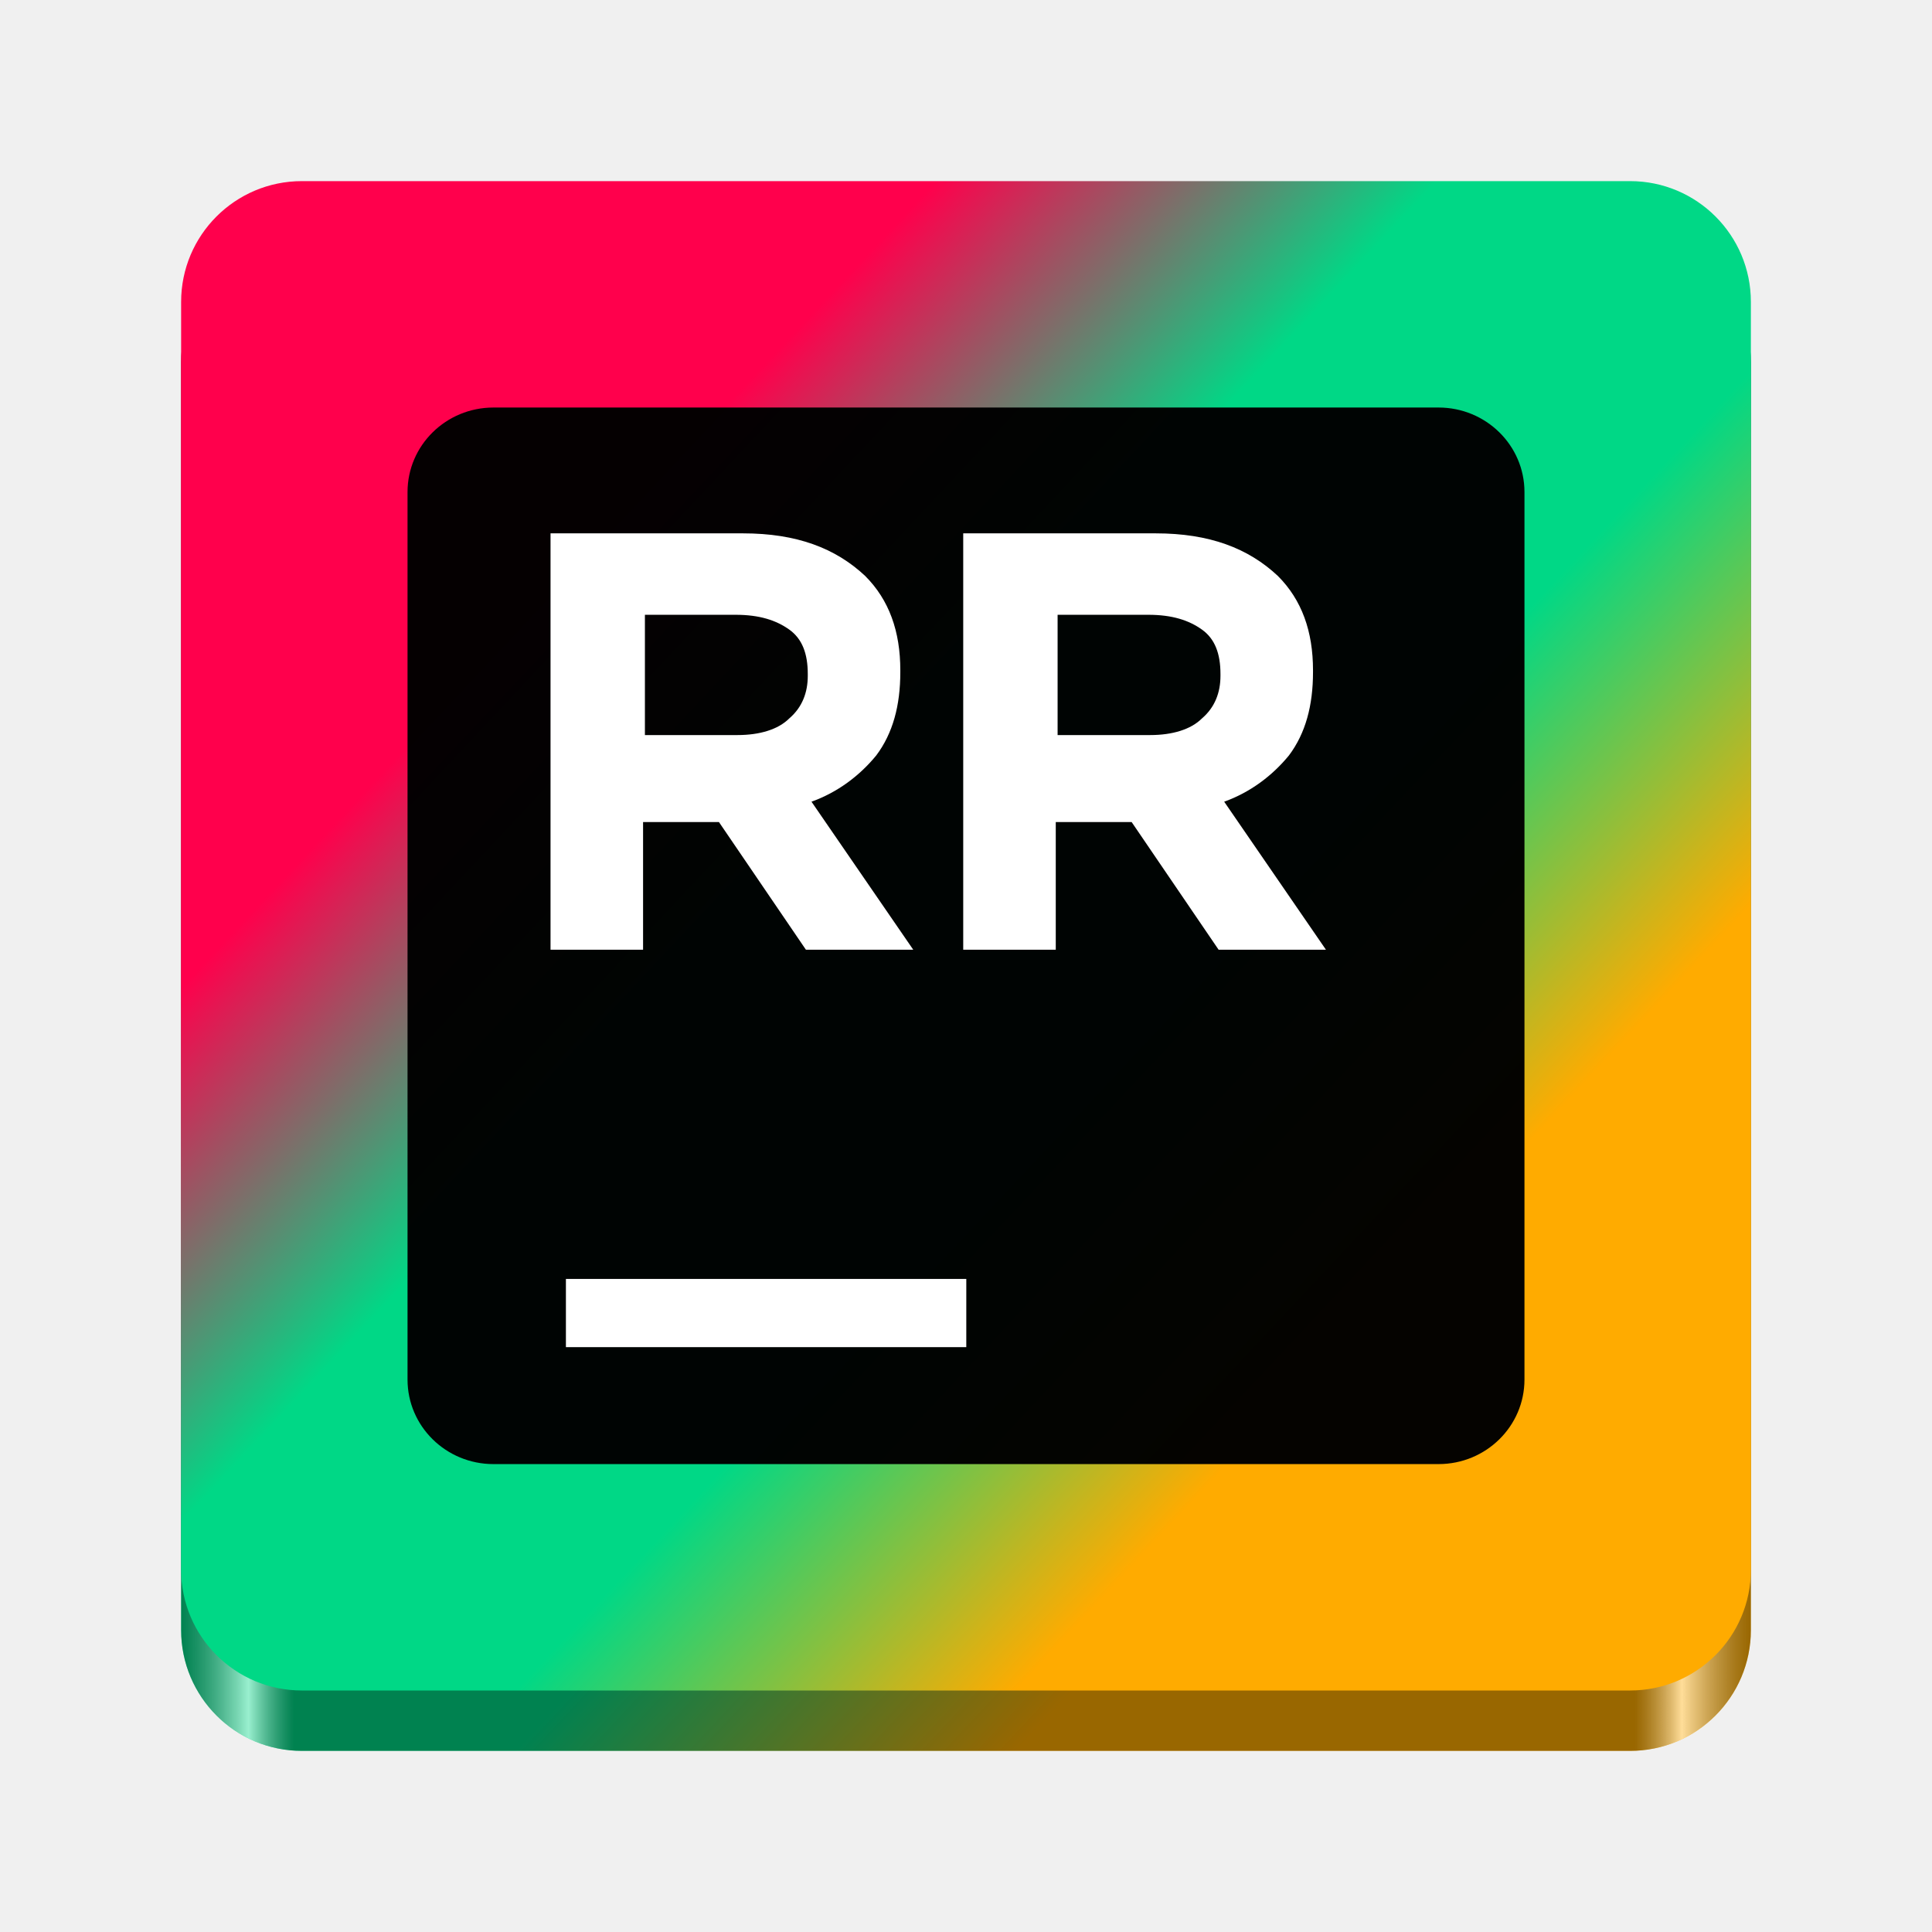
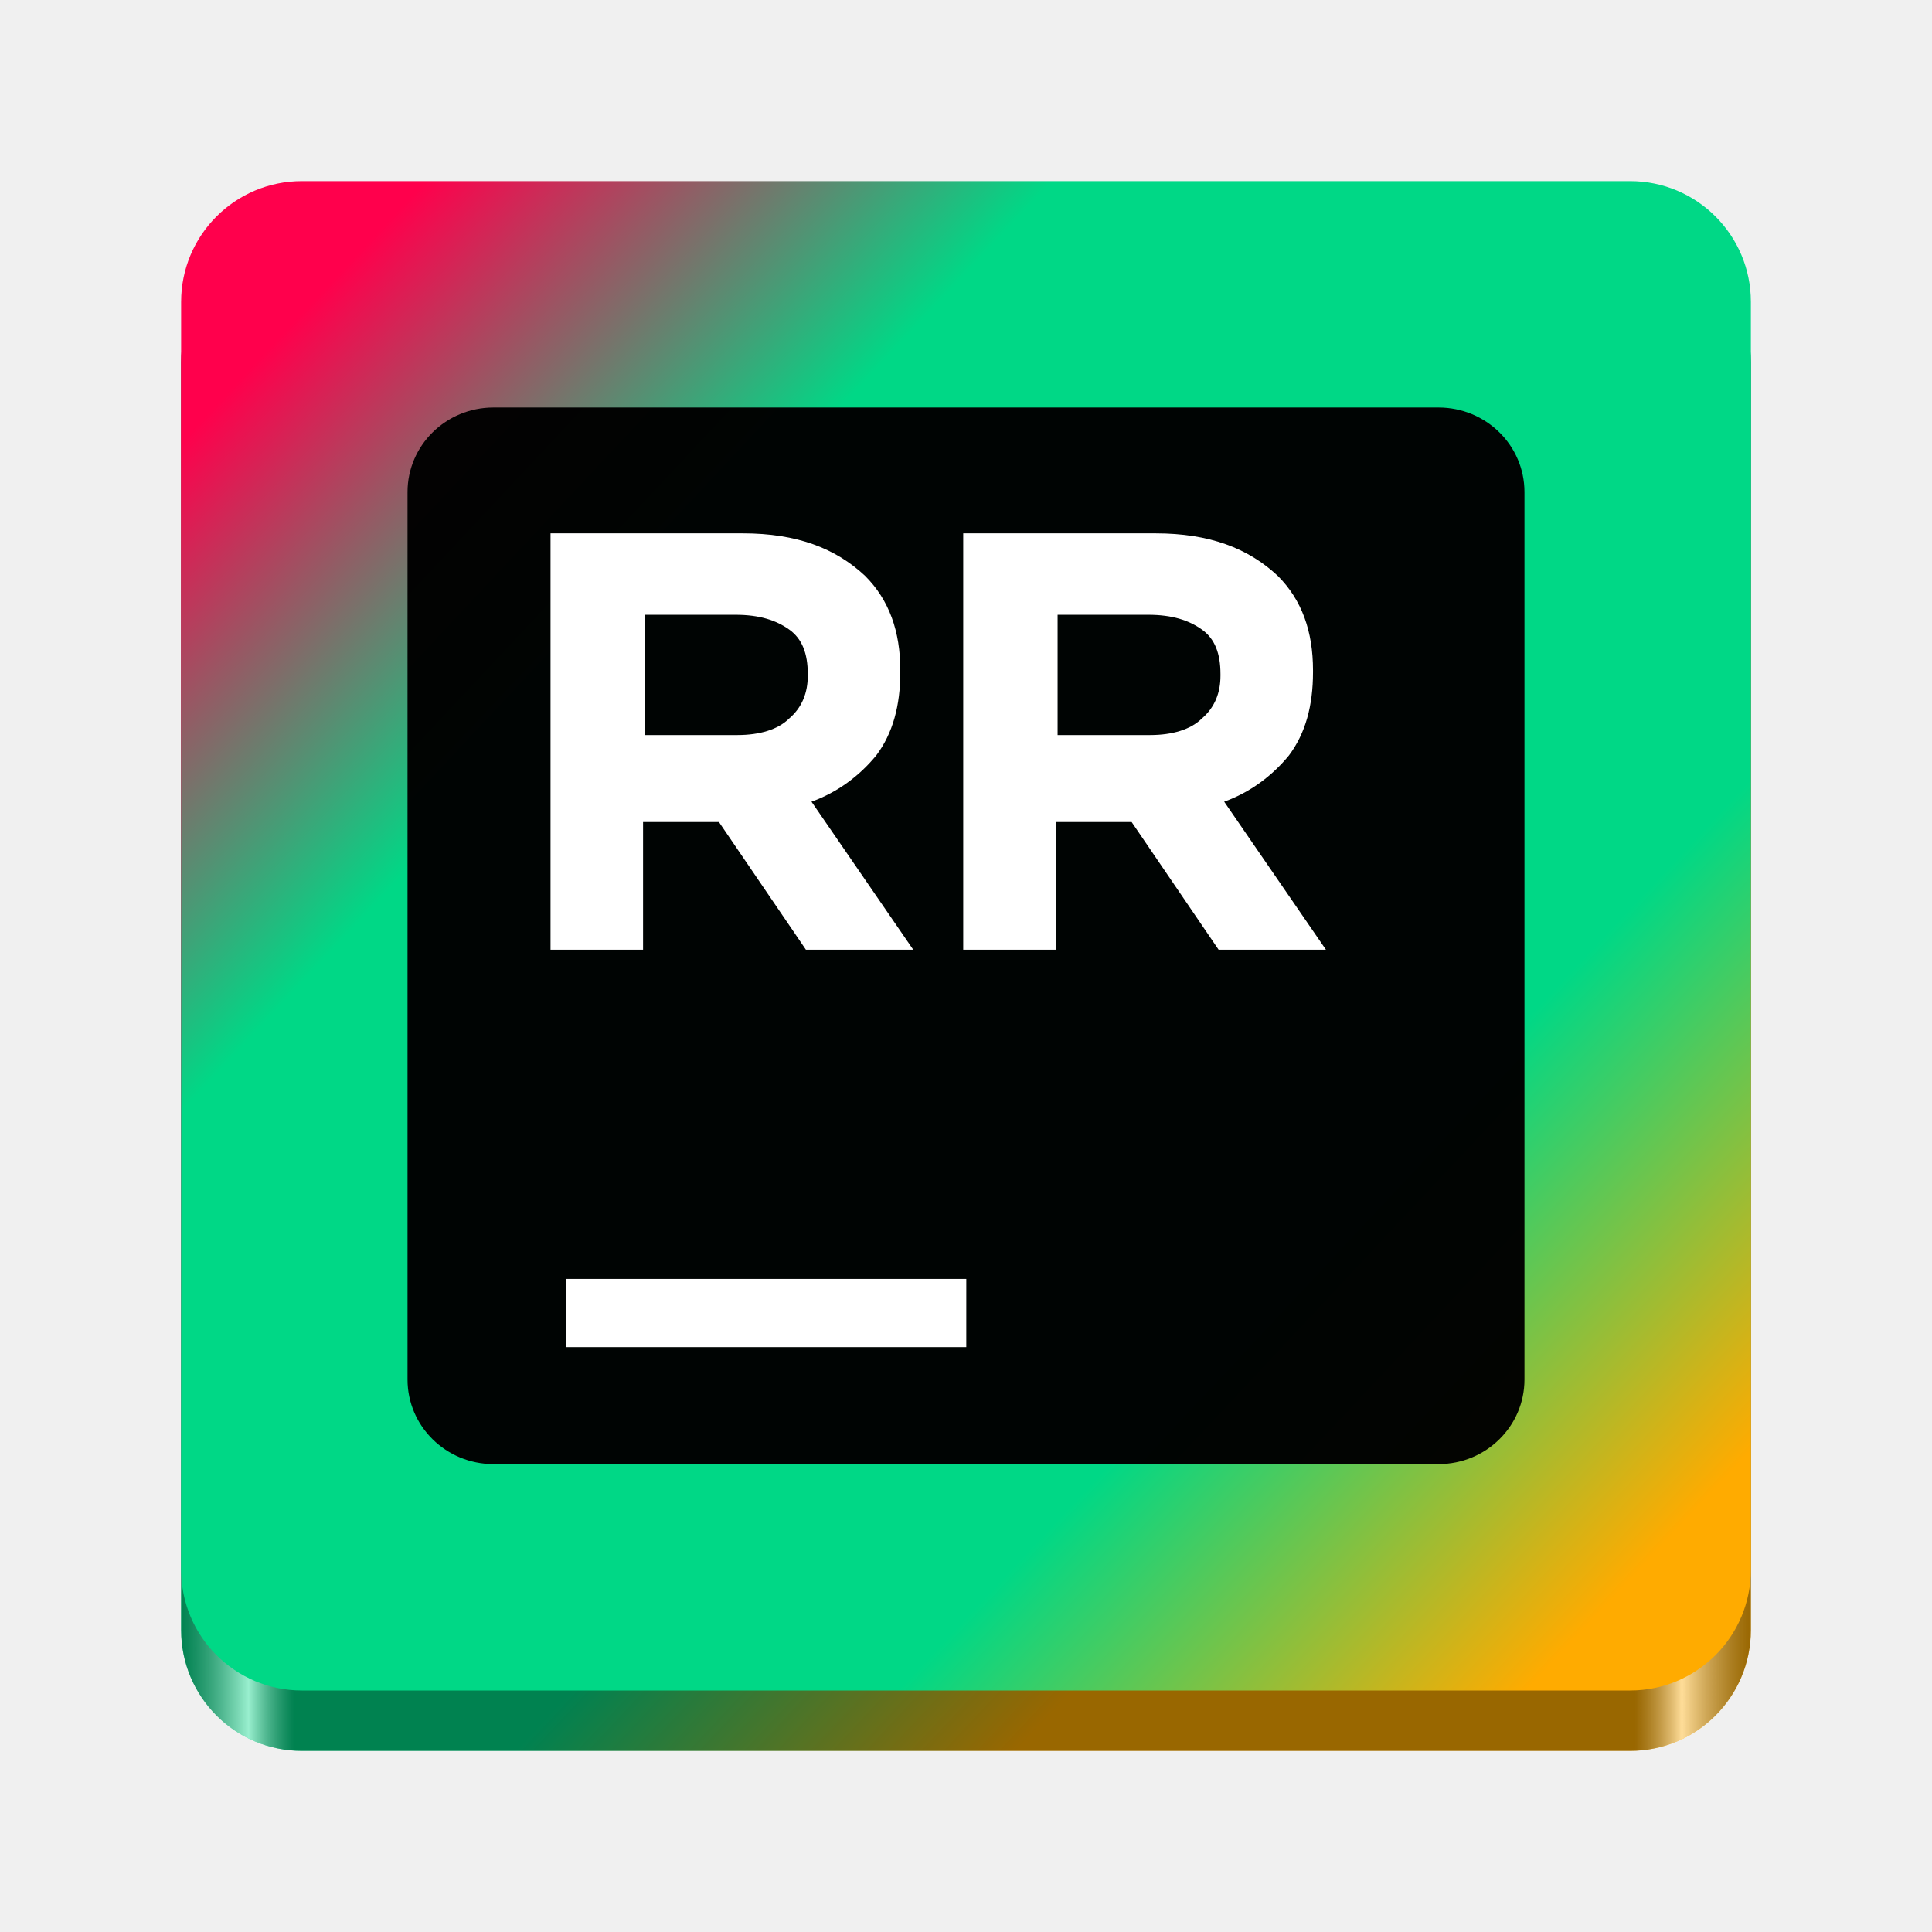
<svg xmlns="http://www.w3.org/2000/svg" xmlns:xlink="http://www.w3.org/1999/xlink" viewBox="0 0 128 128" style="display:inline;enable-background:new" version="1.0" id="svg11300" height="128" width="128">
  <defs id="defs3">
+     <linearGradient id="linearGradient8">
+       <stop style="stop-color:#ff004c;stop-opacity:1;" offset="0" id="stop5" />
+       <stop style="stop-color:#00d886;stop-opacity:1;" offset="0.25" id="stop6" />
+       <stop style="stop-color:#00d886;stop-opacity:1;" offset="0.75" id="stop7" />
+       <stop style="stop-color:#ffab00;stop-opacity:1;" offset="1" id="stop8" />
+     </linearGradient>
    <linearGradient id="linearGradient4">
      <stop style="stop-color:#ff004c;stop-opacity:1;" offset="0.203" id="stop1" />
      <stop style="stop-color:#00d886;stop-opacity:1;" offset="0.403" id="stop2" />
      <stop style="stop-color:#00d886;stop-opacity:1;" offset="0.598" id="stop3" />
      <stop style="stop-color:#ffab00;stop-opacity:1;" offset="0.797" id="stop4" />
    </linearGradient>
    <linearGradient id="linearGradient17978">
      <stop style="stop-color:#000000;stop-opacity:0.4;" offset="0" id="stop17974" />
      <stop style="stop-color:#ffffff;stop-opacity:0.6;" offset="0.043" id="stop17982" />
      <stop style="stop-color:#000000;stop-opacity:0.4;" offset="0.072" id="stop17984" />
      <stop style="stop-color:#000000;stop-opacity:0.4;" offset="0.926" id="stop17986" />
      <stop style="stop-color:#ffffff;stop-opacity:0.6;" offset="0.956" id="stop17988" />
      <stop style="stop-color:#000000;stop-opacity:0.4;" offset="1" id="stop17976" />
    </linearGradient>
    <linearGradient id="linearGradient1062" x1="399.57" x2="399.57" y1="545.8" y2="517.8" gradientTransform="matrix(2.142915,0,0,2.142915,-989.2176,-1100.221)" gradientUnits="userSpaceOnUse">
      <stop stop-color="#3889e9" offset="0" id="stop5635" />
      <stop stop-color="#5ea5fb" offset="1" id="stop5637" />
    </linearGradient>
    <linearGradient xlink:href="#linearGradient17978" id="linearGradient17980" x1="111.168" y1="126.416" x2="215.168" y2="126.416" gradientUnits="userSpaceOnUse" gradientTransform="translate(-99.16832,-60.41584)" />
-     <linearGradient xlink:href="#linearGradient4" id="linearGradient2221" x1="19.692" y1="21.028" x2="108.469" y2="104.138" gradientUnits="userSpaceOnUse" />
+     <linearGradient xlink:href="#linearGradient8" id="linearGradient2221" x1="19.692" y1="21.028" x2="108.469" y2="104.138" gradientUnits="userSpaceOnUse" />
    <linearGradient xlink:href="#linearGradient4" id="linearGradient5" gradientUnits="userSpaceOnUse" x1="19.692" y1="21.028" x2="108.469" y2="104.138" gradientTransform="translate(0,4)" />
  </defs>
  <rect style="display:inline;fill:url(#linearGradient5);fill-opacity:1;stroke:none;stroke-width:0.25;stroke-linecap:butt;stroke-linejoin:miter;stroke-miterlimit:4;stroke-dasharray:none;stroke-dashoffset:0;stroke-opacity:1;marker:none;marker-start:none;marker-mid:none;marker-end:none;paint-order:normal;enable-background:new" id="rect4" width="104" height="100" x="12" y="16" rx="8" ry="8" />
  <rect style="display:inline;fill:url(#linearGradient17980);fill-opacity:1;stroke:none;stroke-width:0.25;stroke-linecap:butt;stroke-linejoin:miter;stroke-miterlimit:4;stroke-dasharray:none;stroke-dashoffset:0;stroke-opacity:1;marker:none;marker-start:none;marker-mid:none;marker-end:none;paint-order:normal;enable-background:new" id="rect1711-6" width="104" height="100" x="12" y="16" rx="8" ry="8" />
  <rect style="display:inline;fill:url(#linearGradient2221);fill-opacity:1;stroke:none;stroke-width:0.25;stroke-linecap:butt;stroke-linejoin:miter;stroke-miterlimit:4;stroke-dasharray:none;stroke-dashoffset:0;stroke-opacity:1;marker:none;marker-start:none;marker-mid:none;marker-end:none;paint-order:normal;enable-background:new" id="rect1711" width="104" height="100" x="12" y="12" rx="8" ry="8" />
  <rect style="display:inline;fill:#000000;fill-opacity:0.98;stroke:none;stroke-width:0.176;stroke-linecap:butt;stroke-linejoin:miter;stroke-miterlimit:4;stroke-dasharray:none;stroke-dashoffset:0;stroke-opacity:1;marker:none;marker-start:none;marker-mid:none;marker-end:none;paint-order:normal;enable-background:new" id="rect1711-61" width="74" height="70" x="27" y="27" rx="5.692" ry="5.6" />
  <circle cx="-130.831" cy="39.331" r="0" fill="url(#linearGradient1062)" stroke-width="1.572" id="circle5662" style="fill:url(#linearGradient1062)" />
  <path fill="#ffffff" d="M 64.02,84.734 H 37.493 v 4.519 h 26.526 z" id="path1399" style="stroke-width:1.684" />
  <path fill="#ffffff" d="m 36.597,35.336 h 12.629 c 3.556,0 6.13,0.981 8.092,2.82 1.594,1.594 2.33,3.678 2.33,6.253 v 0.123 c 0,2.207 -0.49,4.046 -1.594,5.517 -1.103,1.349 -2.575,2.452 -4.291,3.065 l 6.743,9.809 H 53.395 L 47.632,54.463 H 42.605 v 8.46 h -6.131 v -27.587 z m 12.261,13.364 c 1.471,0 2.697,-0.368 3.433,-1.103 0.858,-0.736 1.226,-1.716 1.226,-2.82 v -0.123 c 0,-1.349 -0.368,-2.33 -1.226,-2.942 -0.858,-0.613 -1.962,-0.981 -3.556,-0.981 h -6.008 v 7.97 z" id="path12272" style="stroke-width:1.754" />
  <path fill="#ffffff" d="m 63.939,35.336 h 12.629 c 3.556,0 6.13,0.981 8.092,2.82 1.594,1.594 2.33,3.678 2.33,6.253 v 0.123 c 0,2.207 -0.49,4.046 -1.594,5.517 -1.103,1.349 -2.575,2.452 -4.291,3.065 l 6.743,9.809 h -7.111 l -5.763,-8.46 h -5.027 v 8.46 h -6.131 v -27.587 z m 12.261,13.364 c 1.471,0 2.697,-0.368 3.433,-1.103 0.858,-0.736 1.226,-1.716 1.226,-2.82 v -0.123 c 0,-1.349 -0.368,-2.33 -1.226,-2.942 -0.858,-0.613 -1.962,-0.981 -3.556,-0.981 h -6.008 v 7.97 z" id="path5" style="stroke-width:1.754" />
</svg>
